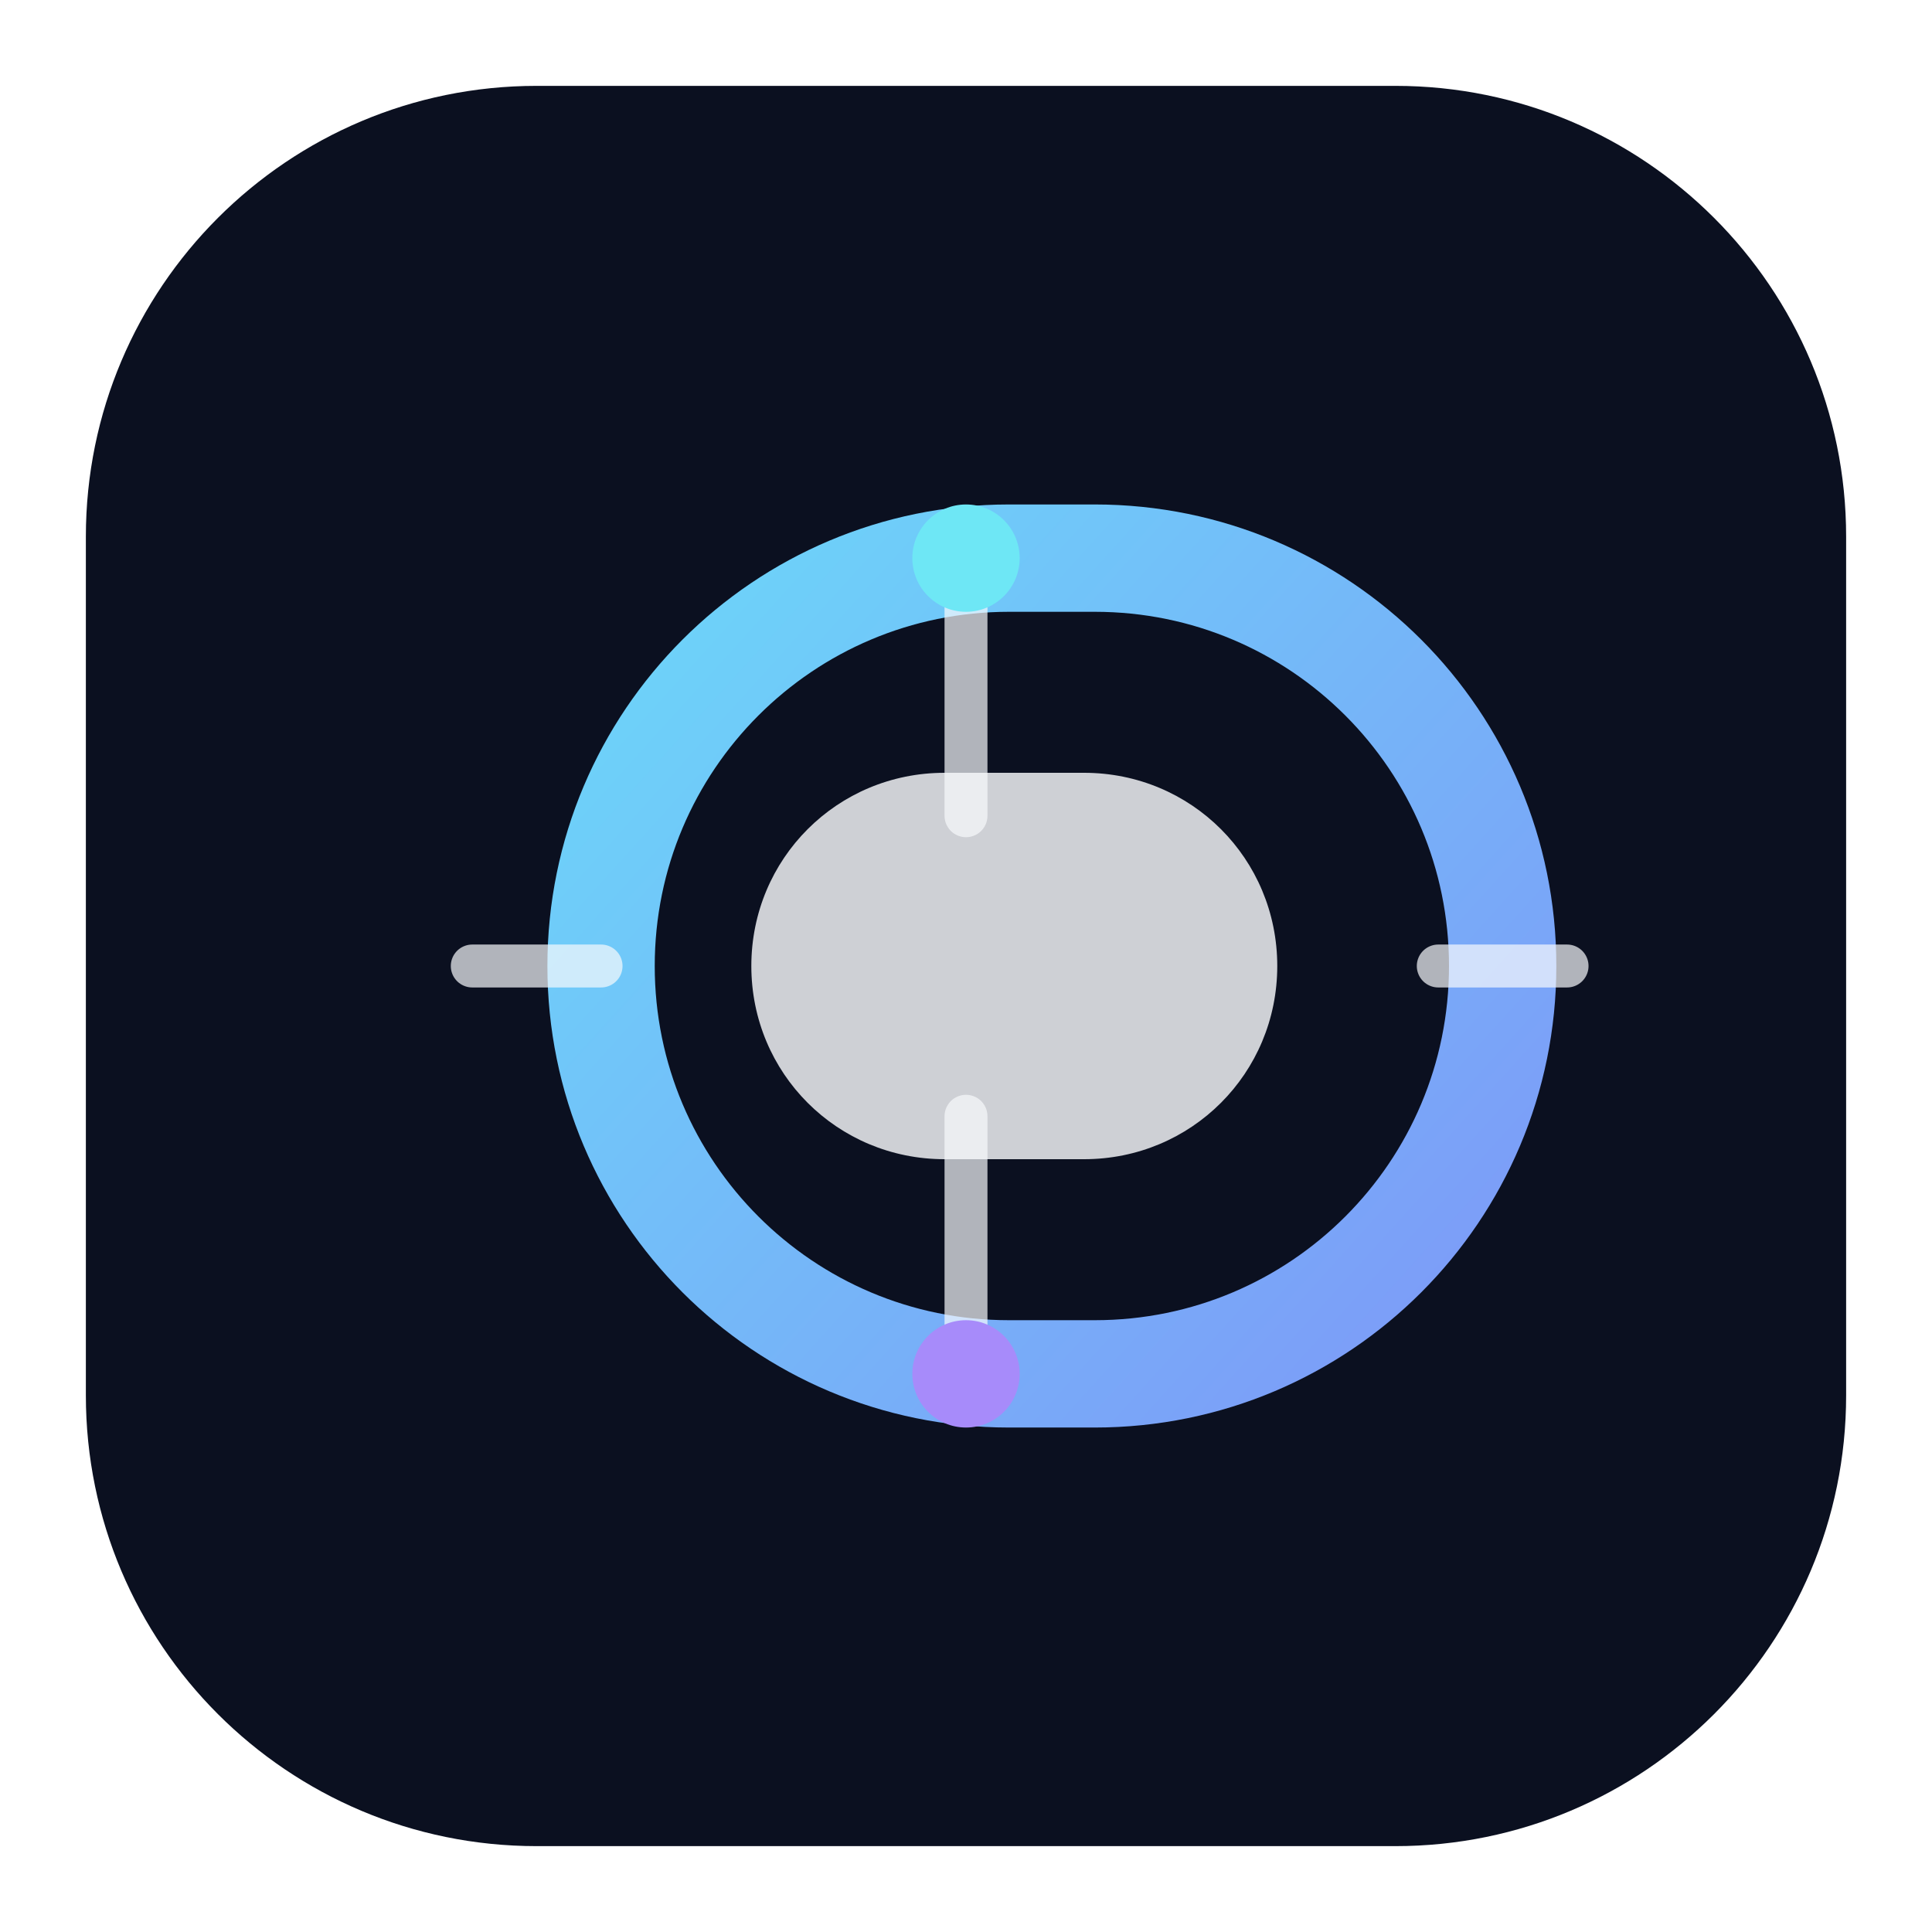
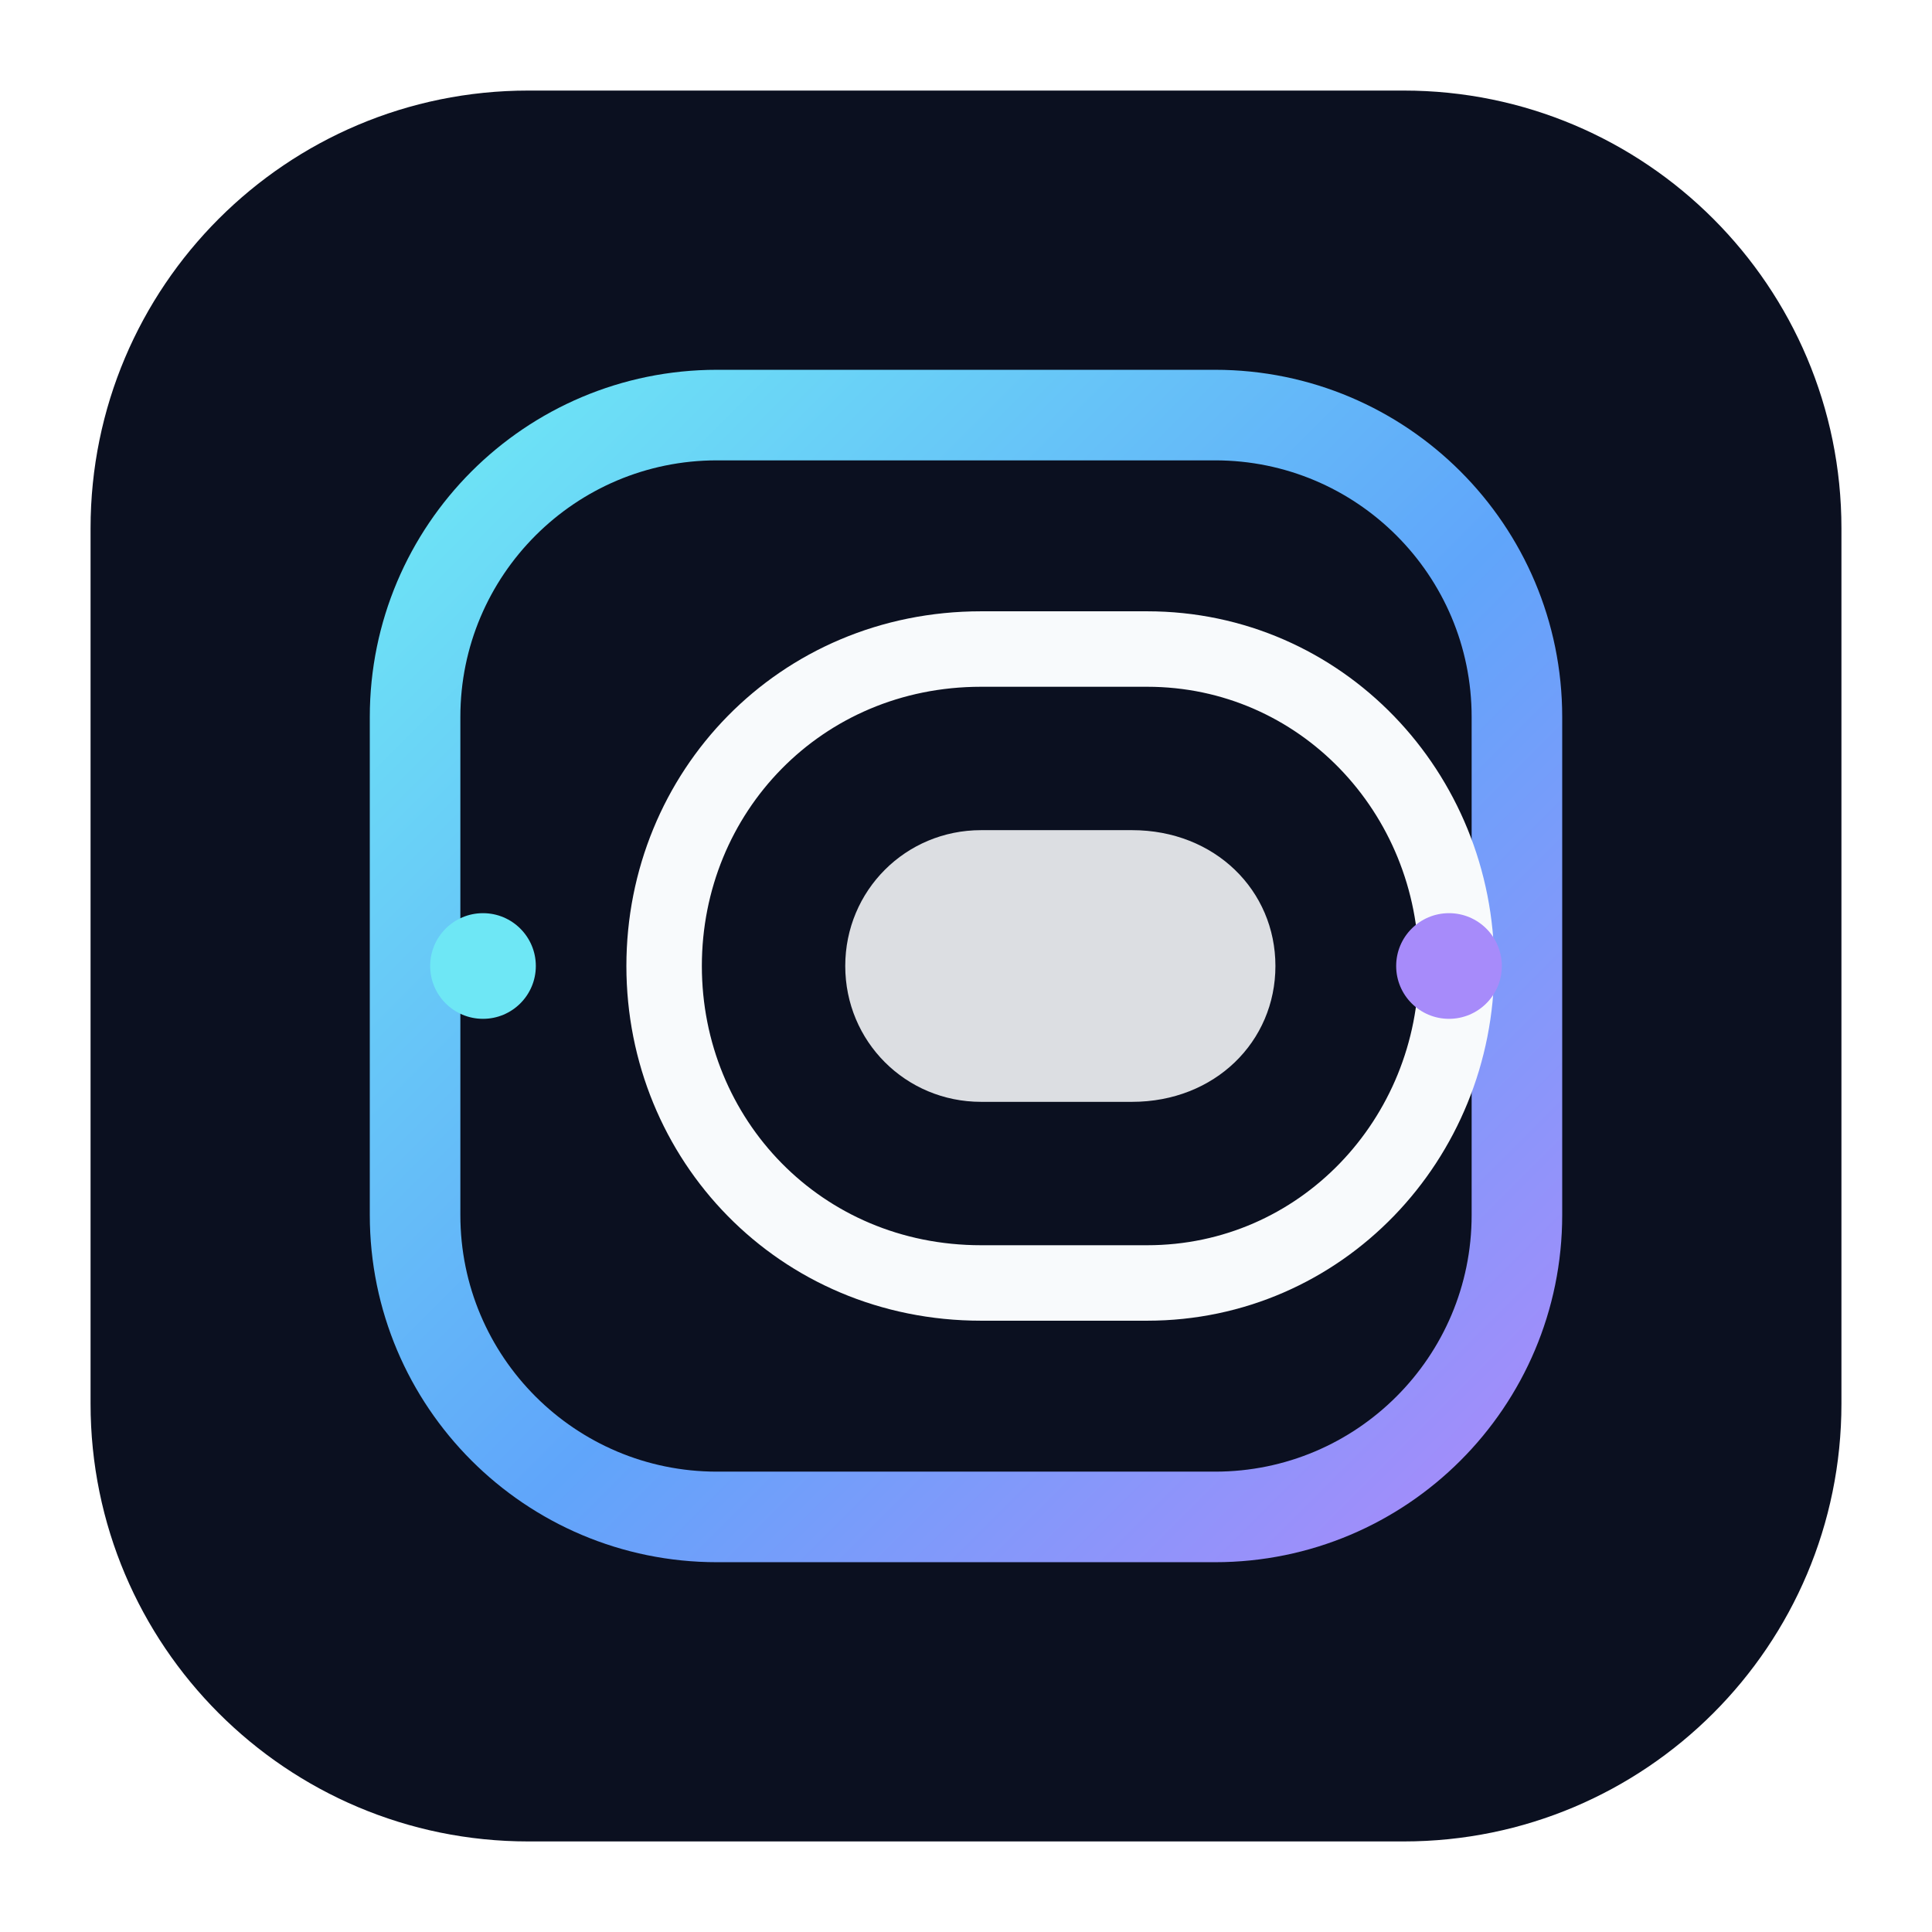
- <svg xmlns="http://www.w3.org/2000/svg" viewBox="0 0 180 180" role="img" aria-labelledby="title desc">
+ <svg xmlns="http://www.w3.org/2000/svg" viewBox="0 0 256 256" role="img" aria-labelledby="title desc">
  <defs>
-     <linearGradient id="wc" x1="28" y1="36" x2="152" y2="148" gradientUnits="userSpaceOnUse">
-       <stop stop-color="#67E8F9" />
-       <stop offset="1" stop-color="#818CF8" />
+     <linearGradient id="wcn" x1="56" y1="56" x2="200" y2="200" gradientUnits="userSpaceOnUse">
+       <stop stop-color="#6EE7F5" />
+       <stop offset=".55" stop-color="#60A5FA" />
+       <stop offset="1" stop-color="#A78BFA" />
    </linearGradient>
  </defs>
-   <rect x="8" y="8" width="164" height="164" rx="42" fill="#0B1020" />
-   <path d="M56 90c0-21 17-38 38-38h8c21 0 38 17 38 38s-17 38-38 38h-8c-21 0-38-17-38-38Z" fill="none" stroke="url(#wc)" stroke-width="10" />
-   <path d="M70 90c0-10 8-18 18-18h13c10 0 18 8 18 18s-8 18-18 18H88c-10 0-18-8-18-18Z" fill="#F8FAFC" fill-opacity=".82" />
-   <path d="M90 52v24M90 104v24M56 90h-12M146 90h-12" stroke="#F8FAFC" stroke-opacity=".7" stroke-width="4" stroke-linecap="round" />
-   <circle cx="90" cy="52" r="5" fill="#6EE7F5" />
-   <circle cx="90" cy="128" r="5" fill="#A78BFA" />
+   <rect x="12" y="12" width="232" height="232" rx="58" fill="#0B1020" />
+   <rect x="55" y="55" width="146" height="146" rx="40" fill="none" stroke="url(#wcn)" stroke-width="12" />
+   <path d="M88 128c0-23 18-42 42-42h22c23 0 41 19 41 42s-18 42-41 42h-22c-24 0-42-19-42-42Z" fill="none" stroke="#F8FAFC" stroke-width="10" />
+   <path d="M112 128c0-10 8-18 18-18h20c11 0 19 8 19 18s-8 18-19 18h-20c-10 0-18-8-18-18Z" fill="#F8FAFC" fill-opacity=".88" />
+   <circle cx="64" cy="128" r="7" fill="#6EE7F5" />
+   <circle cx="192" cy="128" r="7" fill="#A78BFA" />
</svg>
